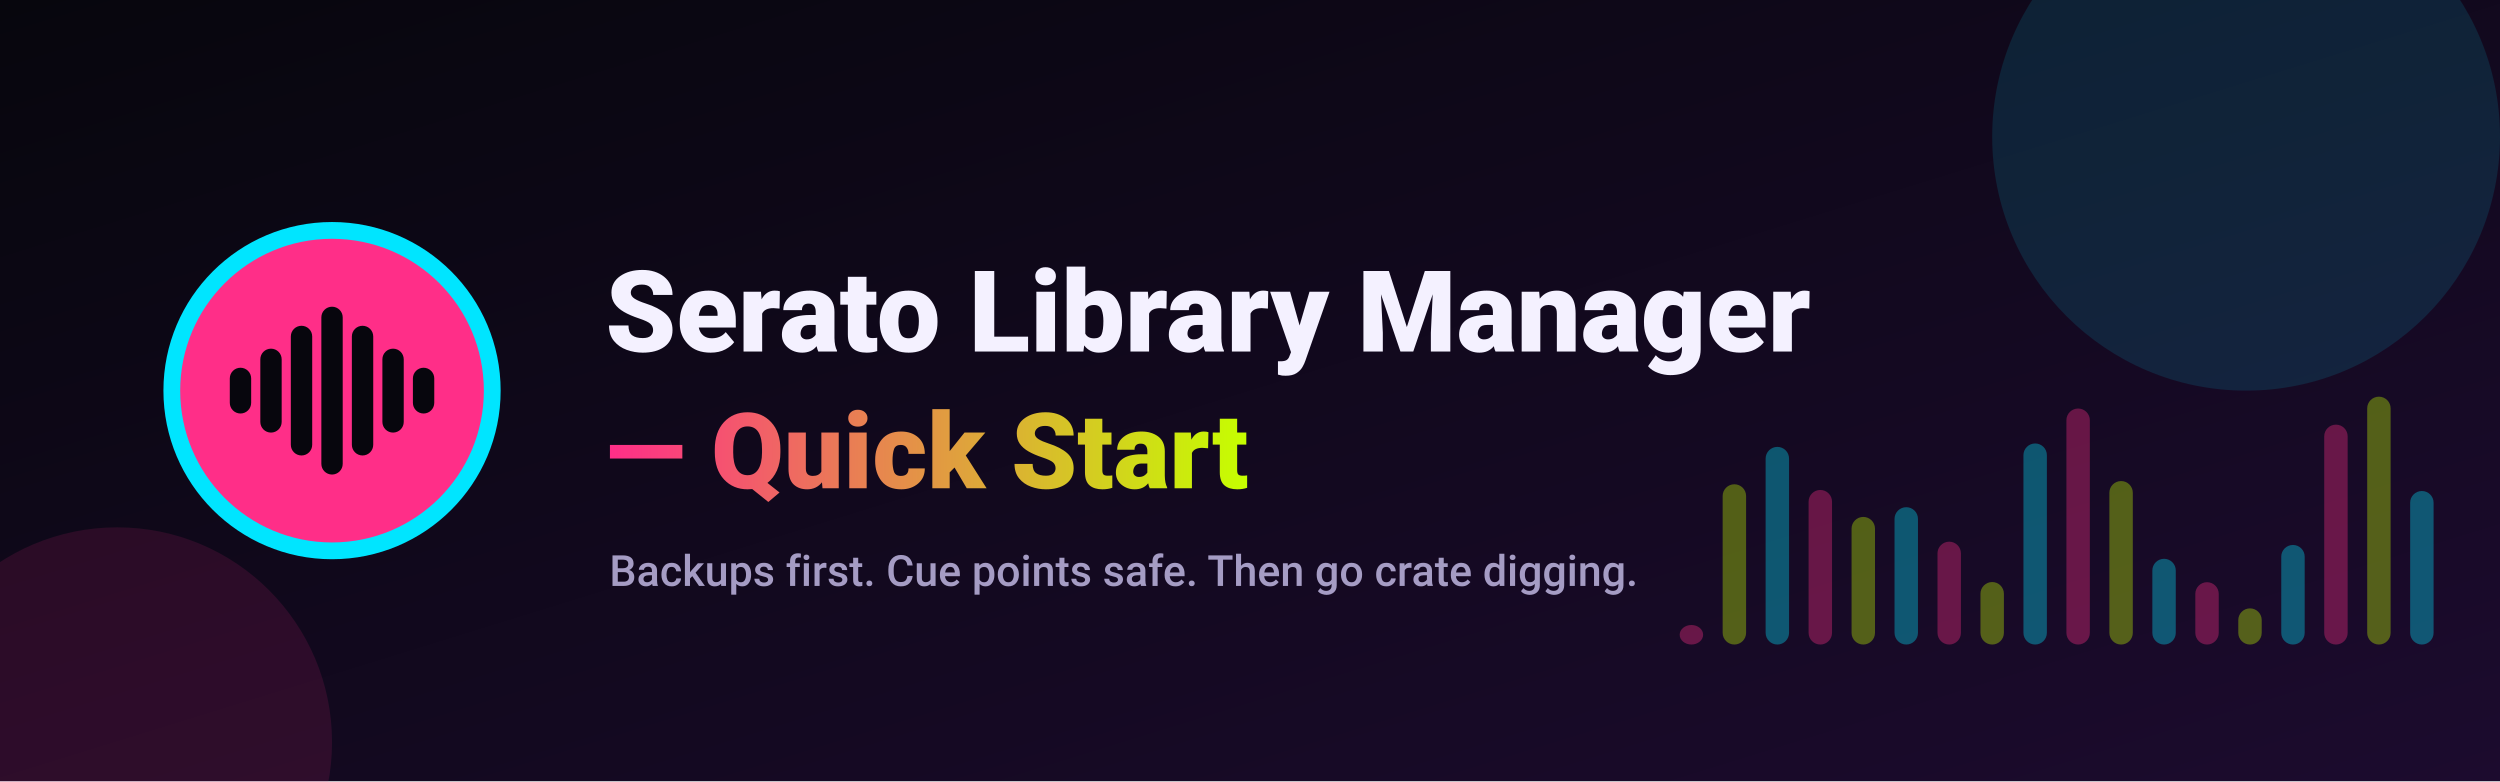
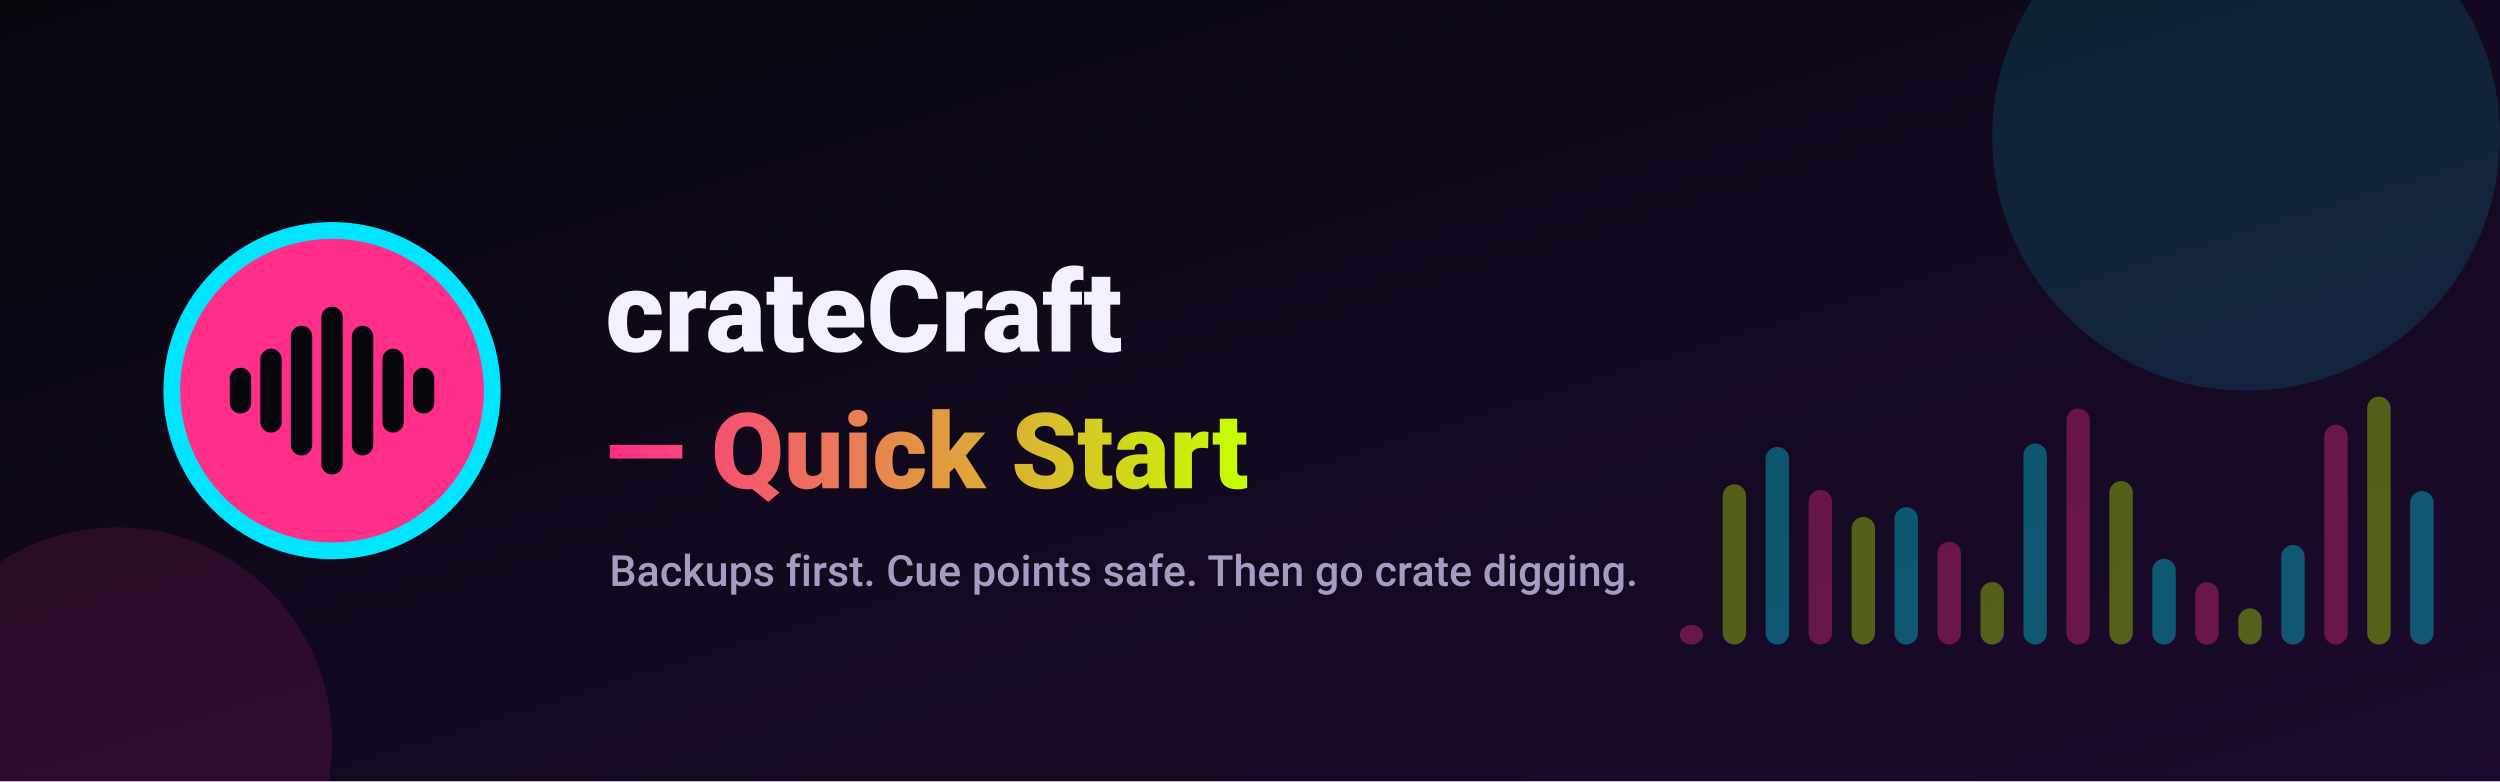
<svg xmlns="http://www.w3.org/2000/svg" width="1280" height="400" viewBox="0 0 1280 400" font-family="Roboto, sans-serif">
  <defs>
    <linearGradient id="g" x1="0" y1="0" x2="1" y2="1">
      <stop offset="0" stop-color="#07060d" />
      <stop offset="1" stop-color="#1c0b2e" />
    </linearGradient>
    <linearGradient id="t" x1="0" x2="1">
      <stop offset="0" stop-color="#ff2e88" />
      <stop offset="1" stop-color="#c6ff00" />
    </linearGradient>
  </defs>
  <rect width="1280" height="400" fill="url(#g)" />
  <rect x="860" y="320.0" width="12" height="10.0" rx="6" fill="#ff2e88" opacity=".35" />
  <rect x="882" y="247.945" width="12" height="82.055" rx="6" fill="#c6ff00" opacity=".35" />
  <rect x="904" y="228.803" width="12" height="101.197" rx="6" fill="#00e5ff" opacity=".35" />
  <rect x="926" y="250.858" width="12" height="79.142" rx="6" fill="#ff2e88" opacity=".35" />
  <rect x="948" y="264.667" width="12" height="65.333" rx="6" fill="#c6ff00" opacity=".35" />
  <rect x="970" y="259.684" width="12" height="70.316" rx="6" fill="#00e5ff" opacity=".35" />
  <rect x="992" y="277.343" width="12" height="52.657" rx="6" fill="#ff2e88" opacity=".35" />
  <rect x="1014" y="298.002" width="12" height="31.998" rx="6" fill="#c6ff00" opacity=".35" />
  <rect x="1036" y="227.053" width="12" height="102.947" rx="6" fill="#00e5ff" opacity=".35" />
  <rect x="1058" y="209.163" width="12" height="120.837" rx="6" fill="#ff2e88" opacity=".35" />
  <rect x="1080" y="246.302" width="12" height="83.698" rx="6" fill="#c6ff00" opacity=".35" />
  <rect x="1102" y="286.105" width="12" height="43.895" rx="6" fill="#00e5ff" opacity=".35" />
  <rect x="1124" y="298.085" width="12" height="31.915" rx="6" fill="#ff2e88" opacity=".35" />
  <rect x="1146" y="311.487" width="12" height="18.513" rx="6" fill="#c6ff00" opacity=".35" />
  <rect x="1168" y="279.016" width="12" height="50.984" rx="6" fill="#00e5ff" opacity=".35" />
  <rect x="1190" y="217.414" width="12" height="112.586" rx="6" fill="#ff2e88" opacity=".35" />
  <rect x="1212" y="203.094" width="12" height="126.906" rx="6" fill="#c6ff00" opacity=".35" />
  <rect x="1234" y="251.395" width="12" height="78.605" rx="6" fill="#00e5ff" opacity=".35" />
  <circle cx="1150" cy="70" r="130" fill="#00e5ff" opacity=".12" />
  <circle cx="60" cy="380" r="110" fill="#ff2e88" opacity=".12" />
  <svg x="70" y="100" width="200" height="200" viewBox="0 0 512 512">
    <circle cx="256" cy="256" r="210" fill="#ff2e88" />
    <circle cx="256" cy="256" r="210" fill="none" stroke="#00e5ff" stroke-width="22" />
    <rect x="122" y="226.0" width="28" height="60" rx="14" fill="#07060d" />
    <rect x="162" y="201.0" width="28" height="110" rx="14" fill="#07060d" />
    <rect x="202" y="171.0" width="28" height="170" rx="14" fill="#07060d" />
    <rect x="242" y="146.0" width="28" height="220" rx="14" fill="#07060d" />
    <rect x="282" y="171.0" width="28" height="170" rx="14" fill="#07060d" />
    <rect x="322" y="201.0" width="28" height="110" rx="14" fill="#07060d" />
    <rect x="362" y="226.0" width="28" height="60" rx="14" fill="#07060d" />
  </svg>
-   <text x="310" y="180" fill="#f4f1ff" font-size="58" font-weight="900">Serato Library Manager</text>
+   <text x="310" y="180" fill="#f4f1ff" font-size="58" font-weight="900">crateCraft</text>
  <text x="310" y="250" fill="url(#t)" font-size="54" font-weight="900">— Quick Start</text>
  <text x="312" y="300" fill="#a59cc4" font-size="22" font-weight="500">Backups first. Cue points safe. Then go crate digging.</text>
</svg>
